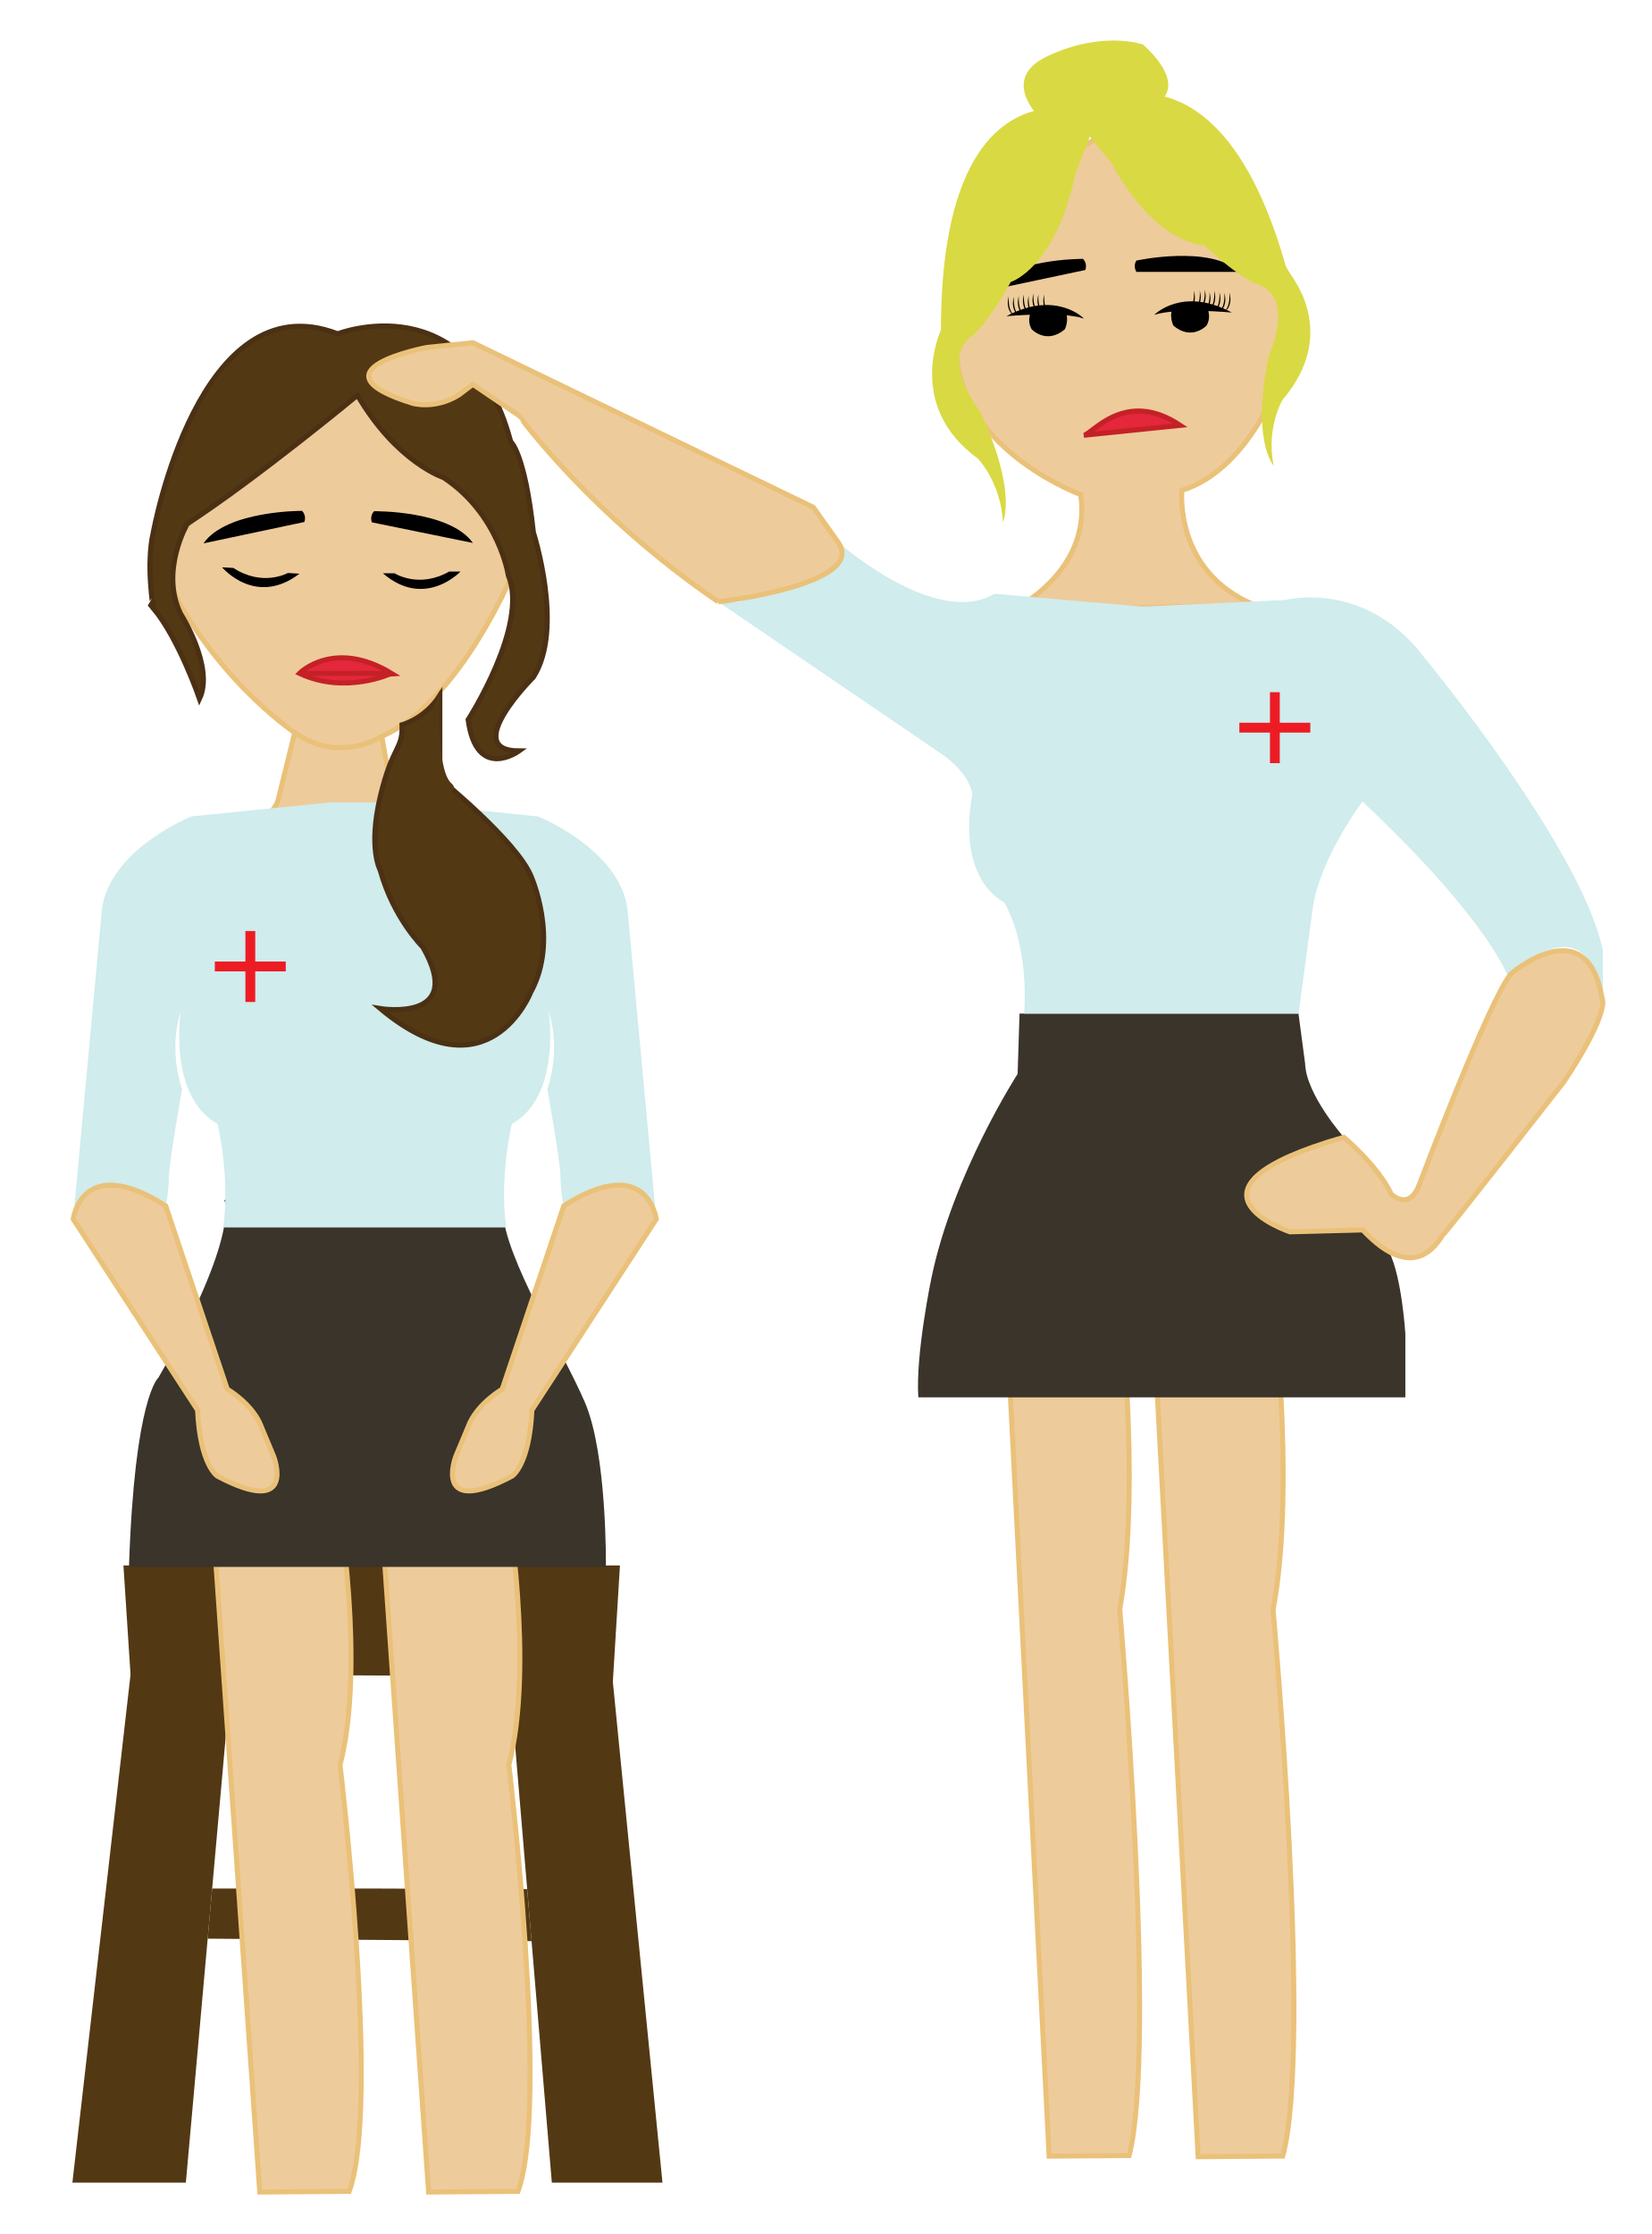
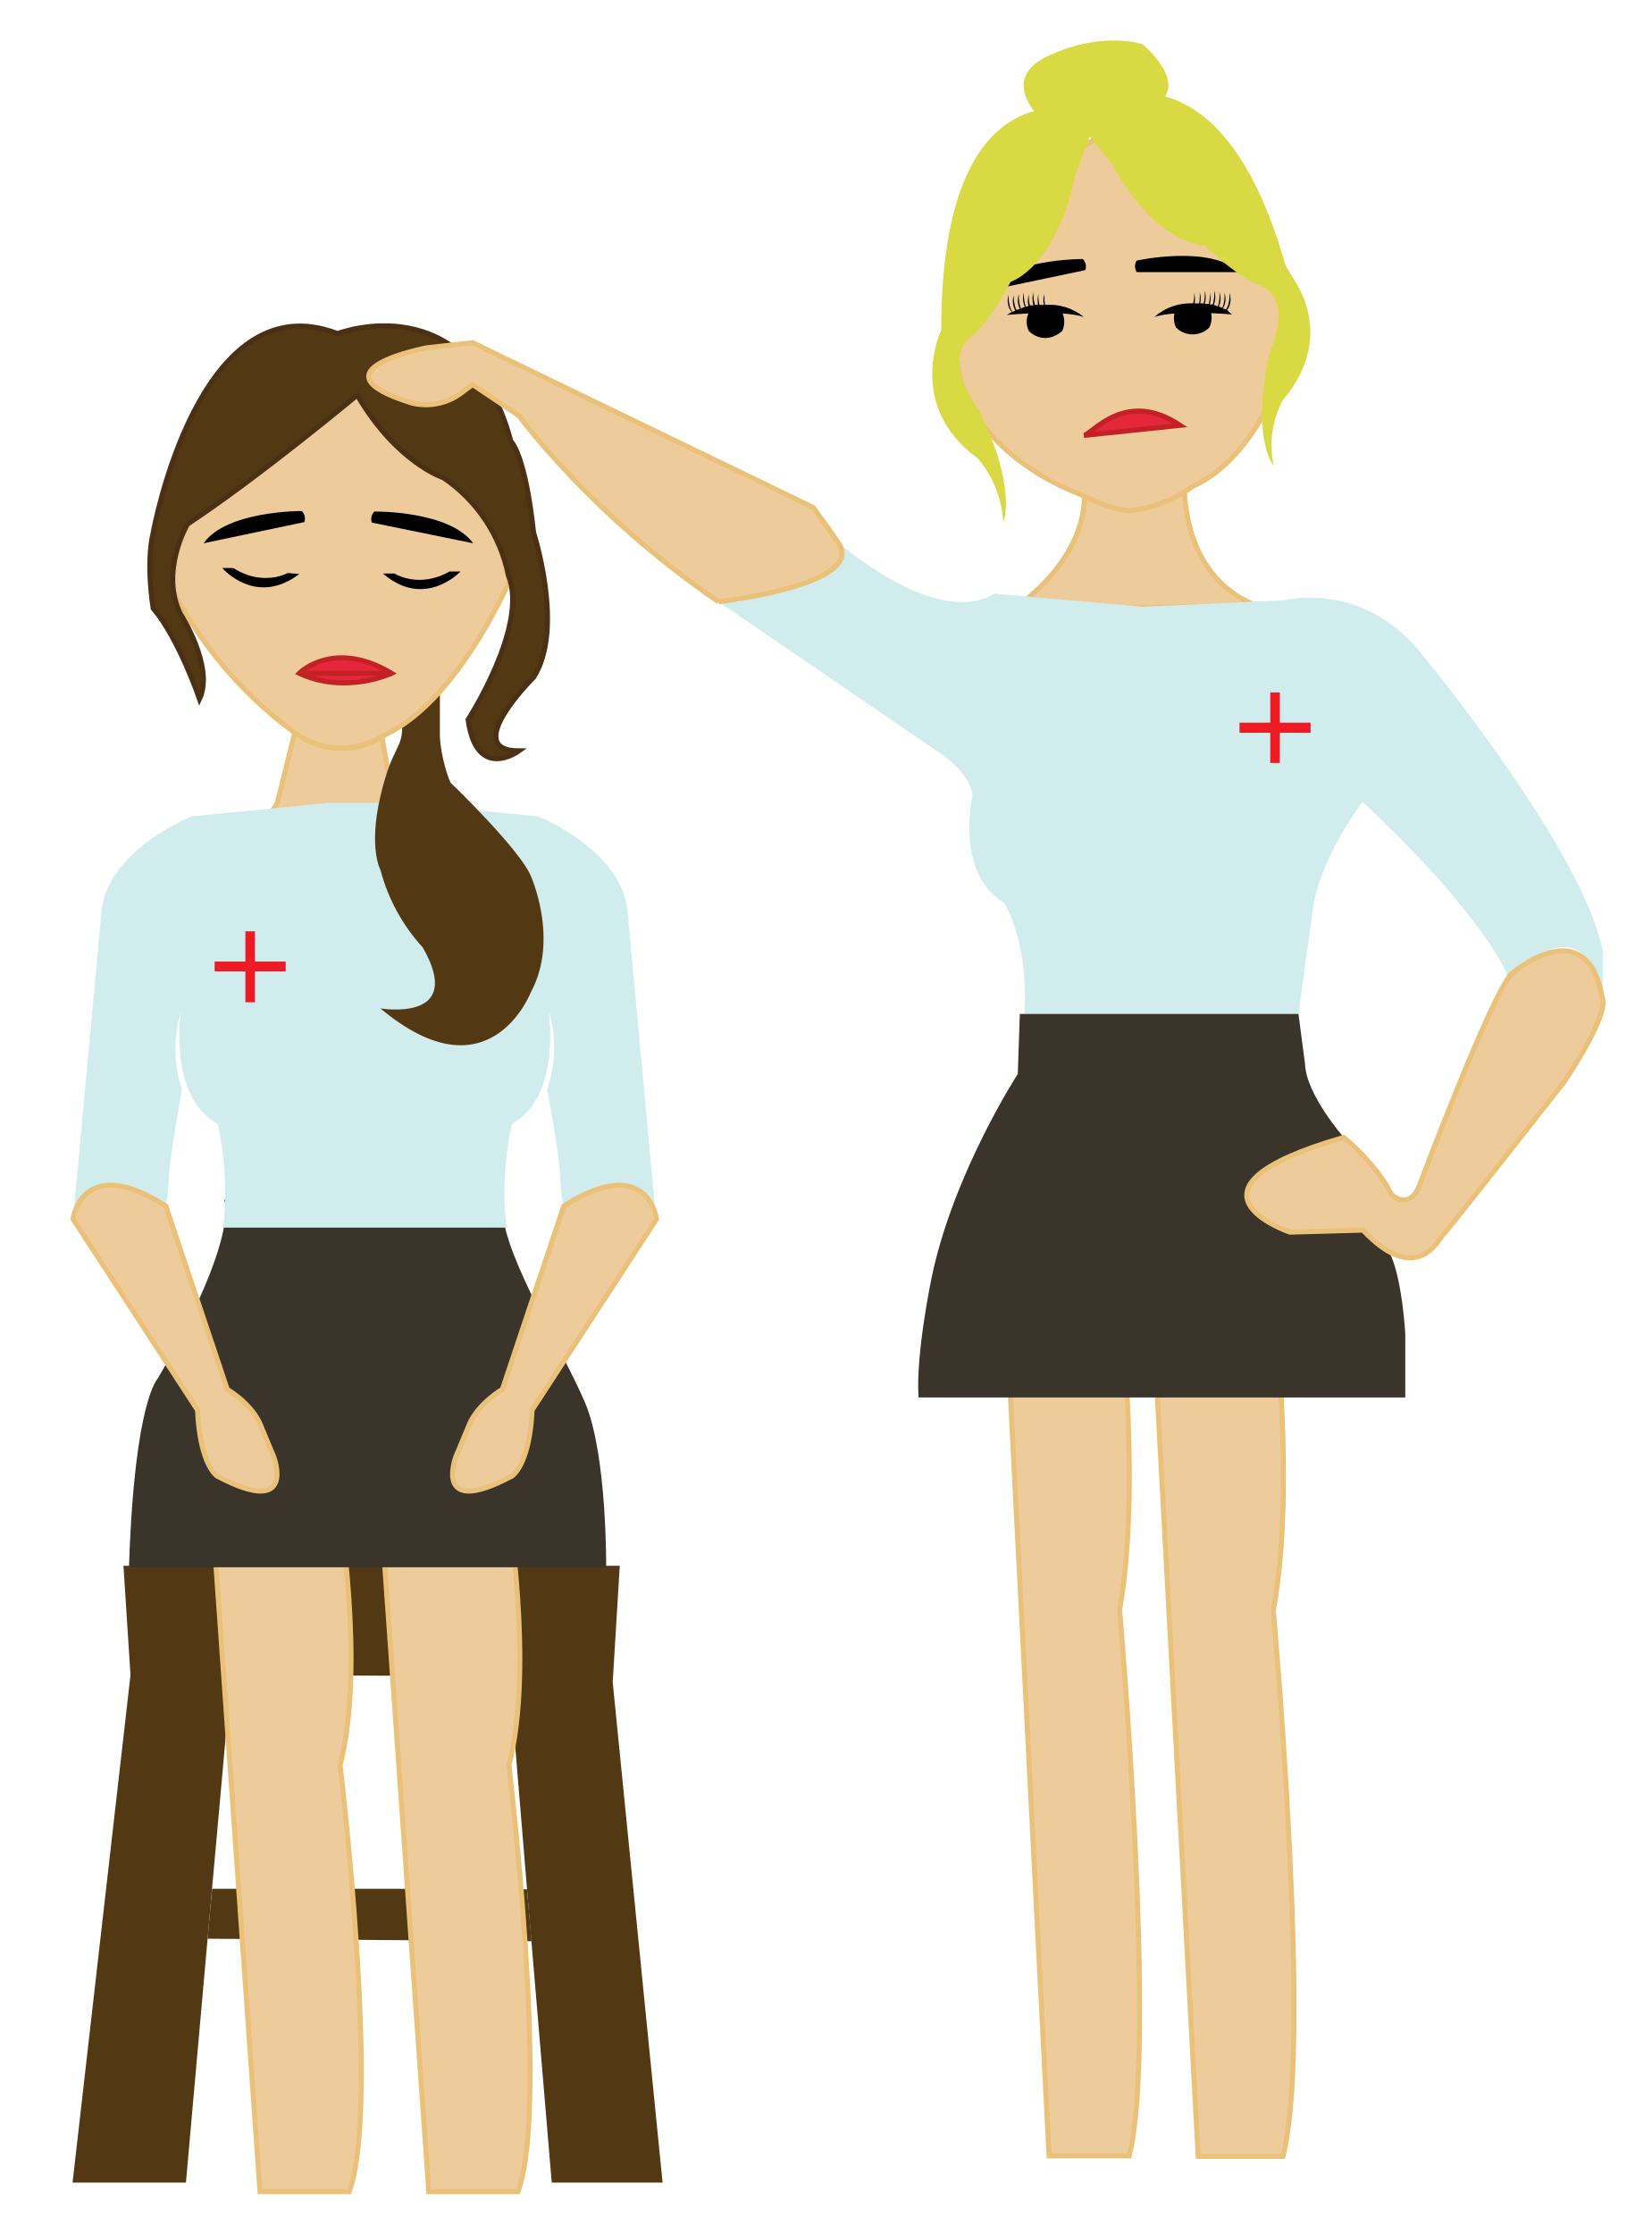
- <svg xmlns="http://www.w3.org/2000/svg" version="1.1" x="0px" y="0px" viewBox="0 0 327.74 443.34" style="enable-background:new 0 0 327.74 443.34;" xml:space="preserve">
-   <style type="text/css">
- 	.st0{fill:#EECB9B;stroke:#EAC179;stroke-miterlimit:10;}
- 	.st1{fill:#533814;}
- 	.st2{fill:#3A342A;}
- 	.st3{fill:#ED1C24;}
- 	.st4{fill:#D0ECEC;}
- 	.st5{fill:#533814;stroke:#4B3014;stroke-miterlimit:10;}
- 	.st6{fill:#E4273A;stroke:#C42127;stroke-miterlimit:10;}
- 	.st7{fill:#D9D943;}
- </style>
-   <g id="face">
-     <g>
-       <path class="st0" d="M37.48,104.09C37.67,103.53,68.83,75,68.83,75l35.1,33.79c0,0-11.07,29.85-28.16,37.35    c0,0-8.45,5.63-17.27-0.75c0,0-17.46-11.6-26.84-33.67L37.48,104.09z" />
-       <path class="st0" d="M40.67,168.29c0,0,13.51-4.13,14.64-9.95l3.19-12.95l2.45,1.48l1.81,0.76l1.93,0.52l1.87,0.25l3.23-0.13    l2.29-0.51l1.91-0.69l1.79-0.93l1.88,10.7c0,0,4.36,12.15,25.34,11.45H40.67z" />
-     </g>
-   </g>
+ <svg xmlns="http://www.w3.org/2000/svg" id="_2-4" data-name="2-4" viewBox="0 0 327.7 443.3">
  <g id="chair">
    <g>
-       <polygon class="st1" points="24.5,310.67 123.05,310.67 121.64,333.76 131.49,433.15 109.53,433.15 104.64,374.9 101.09,332.64     45.9,332.35 42.03,375.7 36.89,433.15 14.37,433.15 25.91,332.35   " />
-       <polygon class="st1" points="73.77,374.78 79.03,374.8 104.64,374.9 105.51,385.22 41.22,384.73 42.11,374.78 70.96,374.78   " />
+       <polygon points="24.5 310.7 123 310.7 121.6 333.8 131.5 433.1 109.5 433.1 104.6 374.9 101.1 332.6 45.9 332.4 42 375.7 36.9 433.1 14.4 433.1 25.9 332.4 24.5 310.7" fill="#533814" />
+       <polygon points="73.8 374.8 79 374.8 104.6 374.9 105.5 385.2 41.2 384.7 42.1 374.8 71 374.8 73.8 374.8" fill="#533814" />
    </g>
  </g>
  <g id="legs">
-     <path class="st0" d="M67.1,297.95c0,0,5.51,32.67,0.39,52.31c0,0,8.11,67.65,1.81,84.62l-17.74,0.13l-9.43-135.13L67.1,297.95z" />
-     <path class="st0" d="M100.61,297.95c0,0,5.51,32.67,0.39,52.31c0,0,8.11,67.65,1.81,84.62l-17.74,0.13l-9.43-135.13L100.61,297.95z   " />
+     <path d="M67.1,298s5.5,32.6.4,52.3c0,0,8.1,67.6,1.8,84.6H51.6L42.1,299.9Z" fill="#eecb9b" stroke="#eac179" stroke-miterlimit="10" />
+     <path d="M100.6,298s5.5,32.6.4,52.3c0,0,8.1,67.6,1.8,84.6H85.1L75.6,299.9Z" fill="#eecb9b" stroke="#eac179" stroke-miterlimit="10" />
  </g>
  <g id="skirt">
-     <path class="st2" d="M25.6,310.95h94.66c0,0,0.28-22.36-4.18-32.68s-15.78-28.67-16.24-37.55l-15.78-8.89l-39.53,6.31   c0,0,3.34,6.59-13.09,35.26C31.45,273.4,26.71,277.13,25.6,310.95z" />
+     <path d="M25.6,311h94.7s.2-22.4-4.2-32.7-15.8-28.7-16.3-37.6l-15.7-8.9-39.6,6.3s3.4,6.6-13.1,35.3C31.5,273.4,26.7,277.1,25.6,311Z" fill="#3a342a" />
  </g>
+   <path id="neck" d="M40.7,168.3s13.5-4.1,14.6-10l3.2-12.9,2.4,1.5,1.9.7,1.9.6,1.9.2h3.2l2.3-.5,1.9-.7,1.8-1,1.9,10.7S82,169,103,168.3Z" fill="#eecb9b" stroke="#eac179" stroke-miterlimit="10" />
  <g id="top">
    <g>
-       <rect x="41.66" y="185.74" class="st3" width="14.08" height="1.95" />
-       <rect x="41.66" y="185.74" transform="matrix(-1.836970e-16 1 -1 -1.836970e-16 235.4174 138.0117)" class="st3" width="14.08" height="1.95" />
+       <rect x="41.7" y="185.7" width="14.1" height="1.95" fill="#ed1c24" />
+       <rect x="47.7" y="179.7" width="1.9" height="14.08" fill="#ed1c24" />
    </g>
-     <path class="st4" d="M101.19,243.59H44.31c1.4-10.26-1.13-20.55-1.13-20.55c-9.86-5.47-7.32-22.24-7.32-22.24   c-2.54,7.76,0.28,15.35,0.28,15.35s-2.53,13.97-2.61,17.43c-0.54,22.76-19,8.35-19,8.35l5.71-61.6   c1.67-11.9,17.77-18.31,17.77-18.31l27.26-2.77h14.24l27.26,2.77c0,0,16.1,6.41,17.77,18.31l5.71,61.6c0,0-18.47,14.41-19-8.35   c-0.08-3.46-2.61-17.43-2.61-17.43s2.82-7.59,0.28-15.35c0,0,2.54,16.77-7.32,22.24c0,0-2.53,10.3-1.13,20.55H43.6" />
+     <path d="M101.2,243.6H44.3A63.3,63.3,0,0,0,43.2,223c-9.9-5.4-7.3-22.2-7.3-22.2a25.8,25.8,0,0,0,.2,15.4s-2.5,13.9-2.6,17.4c-.5,22.7-19,8.3-19,8.3l5.7-61.6C21.9,168.4,38,162,38,162l27.3-2.7H79.5l27.3,2.7s16.1,6.4,17.7,18.3l5.7,61.6s-18.4,14.4-19-8.3c0-3.5-2.6-17.4-2.6-17.4s2.9-7.6.3-15.4c0,0,2.6,16.8-7.3,22.2a63.3,63.3,0,0,0-1.1,20.6H43.6" fill="#d0ecec" />
    <g>
-       <rect x="42.64" y="190.82" class="st3" width="14.08" height="1.95" />
-       <rect x="42.64" y="190.82" transform="matrix(-1.836970e-16 1 -1 -1.836970e-16 241.4802 142.1221)" class="st3" width="14.08" height="1.95" />
+       <rect x="42.6" y="190.8" width="14.1" height="1.95" fill="#ed1c24" />
+       <rect x="48.7" y="184.8" width="1.9" height="14.08" fill="#ed1c24" />
    </g>
  </g>
-   <g id="hair">
-     <path class="st5" d="M30.42,105.66c0,0,9.01-50.12,36.6-39.42c0,0,25.9-10.14,34.35,21.4c0,0,2.82,2.25,4.5,18.02   c0,0,6.19,19.15,0,28.72c0,0-14.64,14.64-2.82,14.64c0,0-8.45,6.19-10.14-6.19c0,0,12.11-18.77,7.98-28.63   c0,0-1.78-12.11-12.86-19.43c0,0-9.3-3-17.08-16.33c0,0-19.71,16.33-33.79,25.53c0,0-5.44,9.39-1.31,17.83   c0,0,6.76,10.51,3.75,16.89c0,0-4.13-12.01-9.2-18.02C30.42,120.67,28.94,112.01,30.42,105.66z" />
-     <path class="st5" d="M79.79,143.83c0,0,4.5-1.13,7.51-5.82v16.52c0,0,15.02,12.2,18.02,19.15c0,0,5.82,12.76,0,23.28   c0,0-8.26,21.21-29.85,3.19c0,0,17.08,2.82,8.45-12.2c0,0-5.82-5.69-8.45-15.24c0,0-2.44-4.29,0-14.61   C77.91,147.77,79.98,148.89,79.79,143.83z" />
-     <path class="st1" d="M87.3,137.01c0,0-0.91,15.62,2.31,18.46c3.21,2.84-10.19,4.25-10.19,4.25L87.3,137.01z" />
-   </g>
-   <g id="face_1_">
+   <path id="hair-back" d="M105.3,173.7c-2.2-5.1-15.2-17.8-15.7-18.2s-2.1-5.3-2.3-9.3V138h0c0-.7-1.2-6.9-1.2-6.9l-6.8,5.1c.3,6.3.5,7.5.5,7.5.2,5.1-1.9,4-4.3,14.3s0,14.6,0,14.6A36.5,36.5,0,0,0,83.9,188c8.6,15-8.4,12.1-8.4,12.1,21.6,18.1,29.8-3.1,29.8-3.1C111.1,186.4,105.3,173.7,105.3,173.7Z" fill="#533814" />
+   <path id="head" d="M37.5,104.1c.2-.6,31.3-29.1,31.3-29.1l35.1,33.8s-11,29.8-28.1,37.3c0,0-8.5,5.7-17.3-.7a81.7,81.7,0,0,1-26.8-33.7Z" fill="#eecb9b" stroke="#eac179" stroke-miterlimit="10" />
+   <path id="hair-front" d="M30.4,105.7s9-50.2,36.6-39.5c0,0,25.9-10.1,34.4,21.4,0,0,2.8,2.3,4.5,18.1,0,0,6.2,19.1,0,28.7,0,0-14.7,14.6-2.9,14.6,0,0-8.4,6.2-10.1-6.2,0,0,12.1-18.7,8-28.6A30.7,30.7,0,0,0,88,94.8s-9.3-3-17.1-16.4c0,0-19.7,16.4-33.7,25.6,0,0-5.5,9.4-1.4,17.8,0,0,6.8,10.5,3.8,16.9,0,0-4.1-12-9.2-18C30.4,120.7,28.9,112,30.4,105.7Z" fill="#533814" stroke="#4b3014" stroke-miterlimit="10" />
+   <g id="face">
    <g id="eyes">
-       <path d="M76,113.77h2.32c0,0,4.79,3.1,10.84-0.35h2.24C91.41,113.42,84.31,120.95,76,113.77z" />
-       <path d="M59.44,113.85l-2.32-0.14c0,0-4.96,2.81-10.8-1l-2.24-0.13C44.08,112.58,50.72,120.52,59.44,113.85z" />
-       <path class="st6" d="M59.44,133.63c0,0,6.81-6.95,18.26,0C77.69,133.63,68.59,137.94,59.44,133.63z" />
-       <line class="st6" x1="59.44" y1="133.63" x2="77.69" y2="133.63" />
-     </g>
-     <g id="eyebrows">
-       <path d="M74.26,101.45c0,0,14.98-0.2,19.6,6.3l-20.05-4.09C73.81,103.66,73.3,102.41,74.26,101.45z" />
-       <path d="M59.94,101.38c0,0-14.98-0.09-19.55,6.45l20.02-4.24C60.41,103.58,60.91,102.32,59.94,101.38z" />
+       <path d="M76,113.8h2.3s4.8,3.1,10.9-.4h2.2S84.3,121,76,113.8Z" />
+       <path d="M59.4,113.9l-2.3-.2s-4.9,2.8-10.8-1H44.1S50.7,120.5,59.4,113.9Z" />
+       <path d="M59.4,133.6s6.8-6.9,18.3,0C77.7,133.6,68.6,137.9,59.4,133.6Z" fill="#e4273a" stroke="#c42127" stroke-miterlimit="10" />
+       <line x1="59.4" y1="133.6" x2="77.7" y2="133.6" fill="none" stroke="#c42127" stroke-miterlimit="10" />
    </g>
  </g>
+   <path id="brow-r" d="M74.3,101.5s14.9-.2,19.6,6.3l-20.1-4.1A2.1,2.1,0,0,1,74.3,101.5Z" />
+   <path id="brow-l" d="M59.9,101.4s-14.9-.1-19.5,6.4l20-4.2A2.1,2.1,0,0,0,59.9,101.4Z" />
  <g id="arms">
-     <path class="st0" d="M14.53,241.93c0,0,1.7-13.21,18.35-2.64l12.23,36.4c0,0,4.48,2.59,6.4,6.61l2.8,6.69   c0,0,4.79,12.39-11.17,3.94c0,0-3.42-2.16-3.92-13.09L14.53,241.93z" />
-     <path class="st0" d="M130.26,241.93c0,0-1.7-13.21-18.35-2.64l-12.23,36.4c0,0-4.48,2.59-6.4,6.61l-2.8,6.69   c0,0-4.79,12.39,11.17,3.94c0,0,3.42-2.16,3.92-13.09L130.26,241.93z" />
+     <path d="M14.5,241.9s1.7-13.2,18.4-2.6l12.2,36.4s4.5,2.6,6.4,6.6l2.8,6.7s4.8,12.4-11.2,3.9c0,0-3.4-2.1-3.9-13.1Z" fill="#eecb9b" stroke="#eac179" stroke-miterlimit="10" />
+     <path d="M130.3,241.9s-1.7-13.2-18.4-2.6L99.7,275.7s-4.5,2.6-6.4,6.6L90.5,289s-4.8,12.4,11.1,3.9c0,0,3.5-2.1,4-13.1Z" fill="#eecb9b" stroke="#eac179" stroke-miterlimit="10" />
  </g>
  <g id="doctor2">
-     <g id="Layer_13">
-       <path class="st0" d="M234.59,97.3c0,0-1.69,15.96,14.27,22.71l-48.32,1.31c0,0,16.22-7.45,13.97-23.16c0,0-21.35-7.85-24.28-24.99    s0-29.38,0-29.38l31.51-18.76l27.12,18.11l7.51,12.66l-2.53,20.14C253.83,75.94,247.54,93.36,234.59,97.3z" />
-       <path d="M225.56,51.71c0,0,14.64-3.19,20.46,2.25h-20.46C225.56,53.96,224.81,52.83,225.56,51.71z" />
-       <path class="st6" d="M215.1,86.38c1.74-0.18,8.17-9.29,19.15-1.97L215.1,86.38z" />
-       <path d="M214.95,51.37c0,0-14.98-0.09-19.55,6.45l20.02-4.24C215.42,53.58,215.92,52.32,214.95,51.37z" />
-       <g>
-         <path d="M244.49,62.02c0,0-10.98-1.03-15.39,0.47C229.1,62.49,234.64,56.76,244.49,62.02z" />
-         <path d="M239.47,64.62c0,0-2.91,3.1-6.57,0c0,0-1.02-2.03,0-3.75l6.57-0.12C239.47,60.75,240.6,62.74,239.47,64.62z" />
-         <path d="M243.48,61.51c0,0,1.2-1.12,0.55-3.44c0,0,0.21,2.34-0.75,3.44" />
-         <path d="M241.48,61.43c0,0,1.2-1.12,0.55-3.44c0,0,0.21,2.34-0.75,3.44" />
-         <path d="M242.46,61.57c0,0,1.2-1.12,0.55-3.44c0,0,0.21,2.34-0.75,3.44" />
-         <path d="M240.46,61.14c0,0,1.2-1.12,0.55-3.44c0,0,0.21,2.34-0.75,3.44" />
-         <path d="M239.51,61.4c0,0,1.2-1.12,0.55-3.44c0,0,0.21,2.34-0.75,3.44" />
-         <path d="M237.58,61.14c0,0,1.2-1.12,0.55-3.44c0,0,0.21,2.34-0.75,3.44" />
-         <path d="M238.56,60.95c0,0,1.2-1.12,0.55-3.44c0,0,0.21,2.34-0.75,3.44" />
-         <path d="M236.42,61.14c0,0,1.2-1.12,0.55-3.44c0,0,0.21,2.34-0.75,3.44" />
-       </g>
-       <g>
-         <path d="M199.75,62.75c0,0,10.98-1.03,15.39,0.47C215.15,63.22,209.61,57.49,199.75,62.75z" />
-         <path d="M204.78,65.35c0,0,2.91,3.1,6.57,0c0,0,1.02-2.03,0-3.75l-6.57-0.12C204.78,61.48,203.65,63.48,204.78,65.35z" />
-         <path d="M200.77,62.24c0,0-1.2-1.12-0.55-3.44c0,0-0.21,2.34,0.75,3.44" />
-         <path d="M202.77,62.16c0,0-1.2-1.12-0.55-3.44c0,0-0.21,2.34,0.75,3.44" />
-         <path d="M201.79,62.31c0,0-1.2-1.12-0.55-3.44c0,0-0.21,2.34,0.75,3.44" />
-         <path d="M203.79,61.87c0,0-1.2-1.12-0.55-3.44c0,0-0.21,2.34,0.75,3.44" />
-         <path d="M204.74,62.13c0,0-1.2-1.12-0.55-3.44c0,0-0.21,2.34,0.75,3.44" />
-         <path d="M206.67,61.87c0,0-1.2-1.12-0.55-3.44c0,0-0.21,2.34,0.75,3.44" />
-         <path d="M205.68,61.68c0,0-1.2-1.12-0.55-3.44c0,0-0.21,2.34,0.75,3.44" />
-         <path d="M207.82,61.87c0,0-1.2-1.12-0.55-3.44c0,0-0.21,2.34,0.75,3.44" />
-       </g>
-       <path class="st7" d="M214.67,22.03c0,0,26.76-18.99,40.76,31.57c0,0,11.02,11.83-0.87,25.75c0,0-3.32,5.59-1.75,13.08    c0,0-4.55-4.97-0.96-21.9c0,0,5.23-11.16-1.89-13.97c0,0-3.2-0.68-10.93-7.89c0,0-9.48,0.11-18.4-16.25l-4.32-5.31l-2.84,7.35    c-4.06,18.9-12.83,21.48-12.83,21.48c-5.29,9.42-8.07,11-8.07,11c-5.85,4.83,1.82,14.51,1.82,14.51    c7.62,15.92,4.69,22.18,4.69,22.18c-0.46-7.94-4.95-12.59-4.95-12.59c-14.52-10.55-7.37-25.51-7.37-25.51    c0.02-54.55,29.55-43.16,29.55-43.16" />
-       <path class="st7" d="M208.04,25.03c0,0-10.93-8.88,0-13.95c10.93-5.07,18.81-2.25,18.81-2.25s9.62,8.02,2.25,12.11    C221.74,25.03,208.04,25.03,208.04,25.03z" />
-       <path class="st0" d="M252.17,252.45c0,0,5.29,41.86,0.51,67.01c0,0,7.84,86.68,1.92,108.41L237.81,428l-9.27-173.14L252.17,252.45    z" />
-       <path class="st0" d="M221.74,252.35c0,0,5.02,41.87,0.51,67.01c0,0,7.45,86.69,1.86,108.41l-15.87,0.12l-8.83-173.14    L221.74,252.35z" />
+     <path id="leg-r" d="M252.2,252.5s5.3,41.8.5,67c0,0,7.8,86.6,1.9,108.4H237.8l-9.3-173.1Z" fill="#eecb9b" stroke="#eac179" stroke-miterlimit="10" />
+     <path id="leg-l" d="M221.7,252.4s5.1,41.8.5,67c0,0,7.5,86.7,1.9,108.4H208.2l-8.8-173.1Z" fill="#eecb9b" stroke="#eac179" stroke-miterlimit="10" />
+     <path id="hair-back-2" data-name="hair-back" d="M208,25s-10.9-8.8,0-13.9,18.8-2.3,18.8-2.3,9.7,8.1,2.3,12.1S208,25,208,25Z" fill="#d9d943" />
+     <path id="neck-2" data-name="neck" d="M215.1,95.9c1.8,15.3-14.6,25.4-14.6,25.4l48.4-1.3c-14.5-6.1-14-23.1-13.8-25.7" fill="#eecb9b" stroke="#eac179" stroke-miterlimit="10" />
+     <path id="head-2" data-name="head" d="M224.4,101.3a25,25,0,0,0,12.3-4.8l.3-.2-.3.2c11.5-5.1,17.1-20.6,17.1-20.6l2.6-20.1-7.5-12.7L221.7,25,190.2,43.8s-2.9,12.2,0,29.4,23.5,24.6,23.5,24.6S221.3,101.6,224.4,101.3Z" fill="#eecb9b" stroke="#eac179" stroke-miterlimit="10" />
+     <path id="lip" d="M215.1,86.4c1.7-.2,8.2-9.3,19.1-2Z" fill="#e4273a" stroke="#c42127" stroke-miterlimit="10" />
+     <g id="eye-r">
+       <path id="pupil-r" d="M240,65a4.7,4.7,0,0,1-6.6,0,4.3,4.3,0,0,1,0-3.7l6.6-.2A4.3,4.3,0,0,1,240,65Z" />
+       <path id="lid-r" d="M243.5,61.5h0s1.2-1.1.5-3.4c0,0,.2,2.2-.7,3.3l-.6-.2a3.6,3.6,0,0,0,.3-3.1,6.4,6.4,0,0,1-.4,3l-.7-.3A3.6,3.6,0,0,0,242,58a6.5,6.5,0,0,1-.3,2.8l-.8-.3a4.2,4.2,0,0,0,.1-2.8,8.1,8.1,0,0,1-.3,2.7h-.6a4.4,4.4,0,0,0,0-2.3,7,7,0,0,1-.2,2.2h-.8a4.5,4.5,0,0,0,0-2.6,8.9,8.9,0,0,1-.2,2.5h-.7a4.2,4.2,0,0,0-.1-2.2,9.3,9.3,0,0,1-.1,2.2h-.9a5.2,5.2,0,0,0-.1-2.1,6.4,6.4,0,0,1-.2,2.1,10.8,10.8,0,0,0-7.7,2.7c4.4-1.5,15.4-.5,15.4-.5Z" />
    </g>
-     <g id="Layer_12">
-       <path class="st2" d="M182.27,277.31h96.67v-12.58c0,0-0.68-11.33-3.25-16.36l-8.95-22.68c0,0-7.51-8.45-7.7-14.64l-1.31-9.9    h-55.37l-0.38,11.97c0,0-12.76,19.71-17.08,40.36C184.9,253.47,181.7,268.67,182.27,277.31z" />
-       <path class="st4" d="M166.33,107.58c0,0,19.37,17.19,31.06,10.25l29.37,2.55l28.34-1.31c0,0,15.89-4.22,27.7,11.54    c0,0,31.27,37.84,35.34,58.06v9.94c0,0-1.59-20.55-18.75-4.64c0,0-3.78-11.26-28.98-34.91c0,0-8.46,11.33-9.85,21.12    c-0.28,1.97-2.82,20.98-2.82,20.98h-54.48c0,0,1.27-12.81-3.94-22.1c0,0-9.43-4.08-6.34-21.4c0,0-0.14-4.26-7.04-8.68    l-43.36-29.54h4.22l8.41-3.52L166.33,107.58z" />
-       <path class="st0" d="M299.96,193.21c0,0,15.02-12.95,18.02,4.88c0,0,1.88,2.25-7.51,16.52c0,0-23.46,30.03-24.03,30.41    c-0.56,0.38-5.07,10.7-15.96-0.94l-14.45,0.38c0,0-25.15-8.45,10.7-18.77c0,0,6.76,5.63,9.39,11.26c0,0,3.38,3.38,5.44-1.5    C281.56,235.45,295.83,197.72,299.96,193.21z" />
-       <g>
-         <rect x="245.99" y="143.43" class="st3" width="14.08" height="1.95" />
-         <rect x="245.99" y="143.43" transform="matrix(-1.836970e-16 1 -1 -1.836970e-16 397.4437 -108.6215)" class="st3" width="14.08" height="1.95" />
-       </g>
-       <path class="st0" d="M142.57,119.43c0,0,29.78-3.44,23.76-11.85c-1.51-2.1-2.26-3.15-2.54-3.55c-0.85-1.18,2.54,3.55,2.54,3.55    l0,0l-4.9-6.91L93.85,68.01l-9.1,0.94c0,0-23.94,4.5-2.91,11.07c0,0,4.44,1.37,9.3-1.69l2.71-2.06l9.13,6.19    C102.99,82.46,117.15,102.11,142.57,119.43" />
+     <g id="eye-l">
+       <path id="pupil-l" d="M204.2,65.7s2.9,3.1,6.6,0a4.3,4.3,0,0,0,0-3.7h-6.6A4.1,4.1,0,0,0,204.2,65.7Z" />
+       <path id="lid-l" d="M207.4,60.5a8.5,8.5,0,0,1-.1-2.1,3.1,3.1,0,0,0-.1,2.1h-.9a6.9,6.9,0,0,1-.2-2.2,5.7,5.7,0,0,0-.1,2.2h-.6a7.1,7.1,0,0,1-.3-2.5,4.5,4.5,0,0,0,0,2.6h-.7a6.9,6.9,0,0,1-.2-2.2,4.6,4.6,0,0,0-.1,2.3l-.5.2a7.4,7.4,0,0,1-.4-2.8,4,4,0,0,0,.2,2.8l-.8.3a7.4,7.4,0,0,1-.4-2.8,3.8,3.8,0,0,0,.2,2.9l-.7.2a6.6,6.6,0,0,1-.5-2.9,3.8,3.8,0,0,0,.3,3l-.6.3a5.9,5.9,0,0,1-.7-3.4,3.4,3.4,0,0,0,.6,3.4l-1,.6s10.9-1.1,15.3.4A10.8,10.8,0,0,0,207.4,60.5Z" />
    </g>
+     <path id="brow-r-2" data-name="brow-r" d="M225.6,51.7S240.2,48.5,246,54H225.6A2.1,2.1,0,0,1,225.6,51.7Z" />
+     <path id="brow-l-2" data-name="brow-l" d="M214.9,51.4s-14.9-.1-19.5,6.4l20-4.2A2.1,2.1,0,0,0,214.9,51.4Z" />
+     <path id="hair-front-2" data-name="hair-front" d="M214.7,22s26.7-19,40.7,31.6c0,0,11,11.8-.8,25.8a18.9,18.9,0,0,0-1.8,13s-4.5-4.9-1-21.9c0,0,5.3-11.1-1.8-13.9,0,0-3.2-.7-11-7.9,0,0-9.4.1-18.4-16.3l-4.3-5.3-2.8,7.4c-4.1,18.9-12.9,21.4-12.9,21.4-5.2,9.5-8,11-8,11-5.9,4.9,1.8,14.6,1.8,14.6,7.6,15.9,4.7,22.1,4.7,22.1a21.3,21.3,0,0,0-5-12.6c-14.5-10.5-7.3-25.5-7.3-25.5,0-54.5,29.5-43.1,29.5-43.1" fill="#d9d943" />
+     <path id="shirt" d="M166.3,107.6s19.4,17.2,31.1,10.2l29.4,2.6,28.3-1.3s15.9-4.2,27.7,11.5c0,0,31.3,37.9,35.3,58.1v9.9s-1.6-20.5-18.7-4.6c0,0-3.8-11.3-29-34.9,0,0-8.5,11.3-9.8,21.1-.3,2-2.9,21-2.9,21H203.3s1.2-12.8-4-22.1c0,0-9.4-4.1-6.3-21.4,0,0-.2-4.3-7.1-8.7l-43.3-29.6h4.2l8.4-3.5Z" fill="#d0ecec" />
+     <polygon id="cross" points="260.1 143.4 254 143.4 254 137.4 252.1 137.4 252.1 143.4 246 143.4 246 145.4 252.1 145.4 252.1 151.4 254 151.4 254 145.4 260.1 145.4 260.1 143.4" fill="#ed1c24" />
+     <path id="skirt-2" data-name="skirt" d="M182.3,277.3h96.6V264.7s-.6-11.3-3.2-16.3l-9-22.7s-7.5-8.5-7.7-14.6l-1.3-9.9H202.4l-.4,11.9s-12.8,19.7-17.1,40.4C184.9,253.5,181.7,268.7,182.3,277.3Z" fill="#3a342a" />
+     <path id="arm-r" d="M300,193.2s15-12.9,18,4.9c0,0,1.9,2.2-7.5,16.5,0,0-23.5,30-24.1,30.4s-5,10.7-15.9-.9l-14.5.4s-25.1-8.5,10.7-18.8c0,0,6.8,5.6,9.4,11.3,0,0,3.4,3.3,5.5-1.5C281.6,235.5,295.8,197.7,300,193.2Z" fill="#eecb9b" stroke="#eac179" stroke-miterlimit="10" />
+     <path id="arm-l" d="M142.6,119.4s29.8-3.4,23.7-11.8l-2.5-3.6c-.9-1.1,2.5,3.6,2.5,3.6h0l-4.9-6.9L93.8,68l-9,1s-24,4.5-3,11a11.8,11.8,0,0,0,9.3-1.7l2.7-2,9.2,6.2s14.2,19.6,39.6,36.9" fill="#eecb9b" stroke="#eac179" stroke-miterlimit="10" />
  </g>
</svg>
